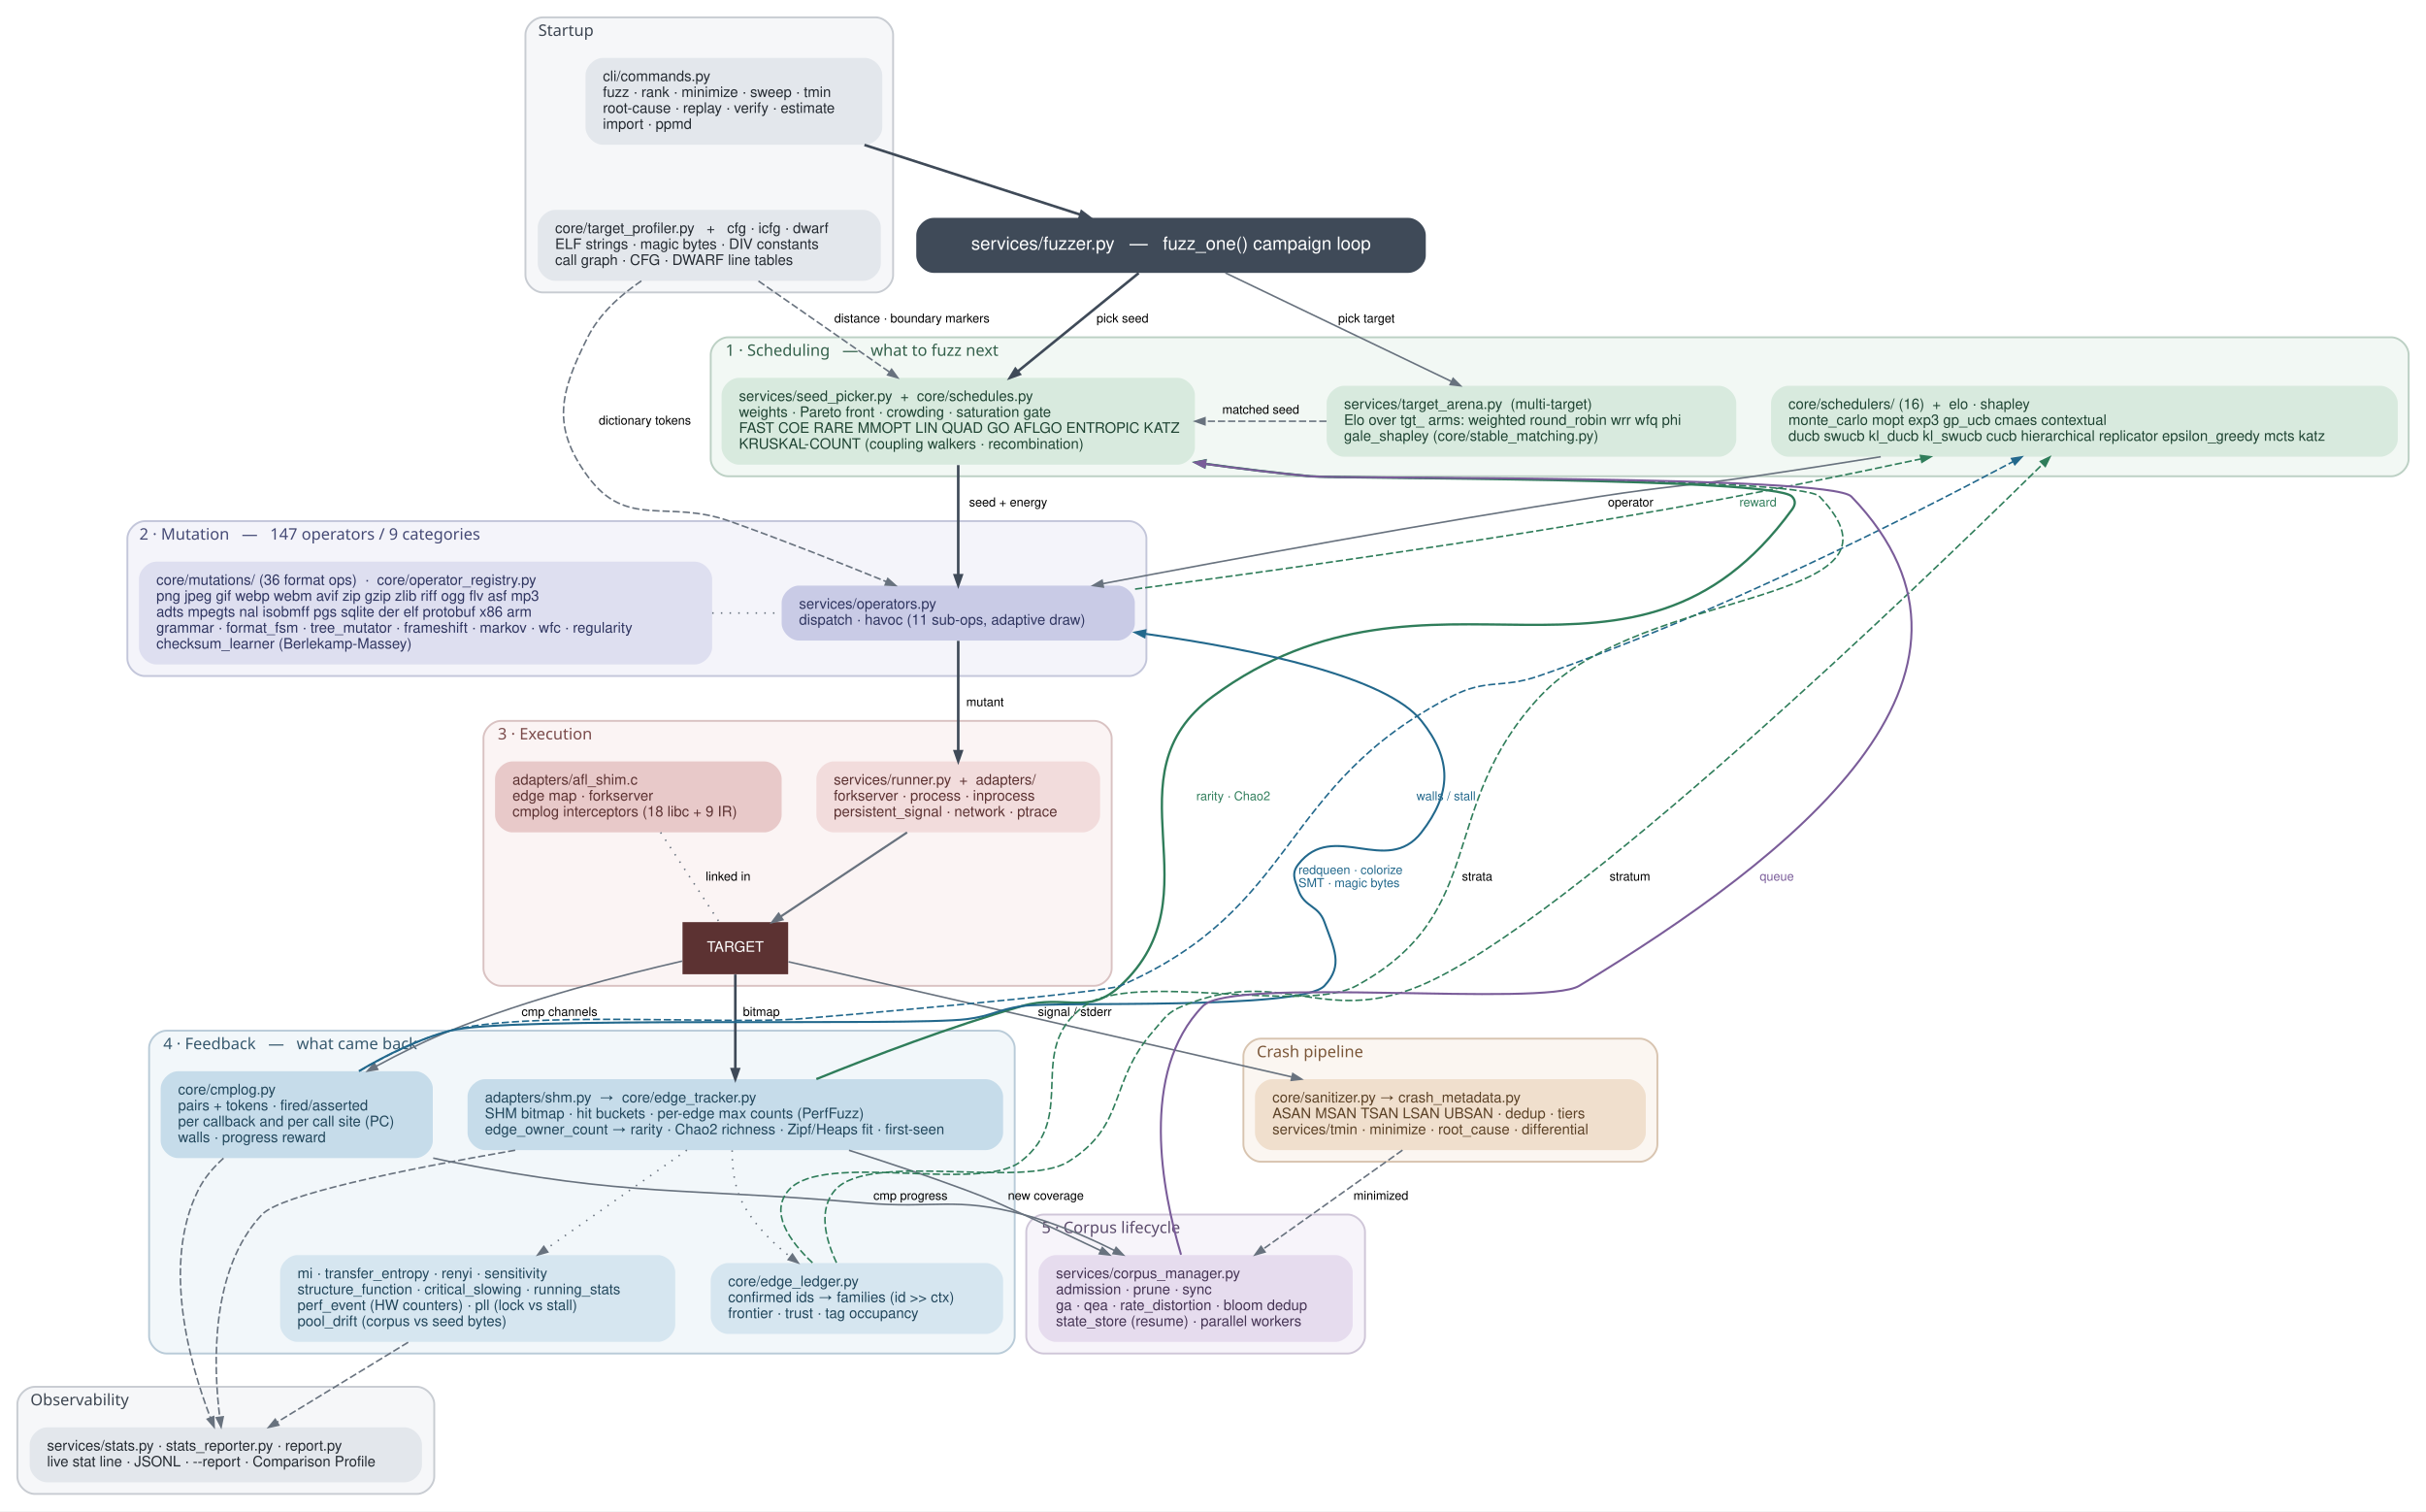
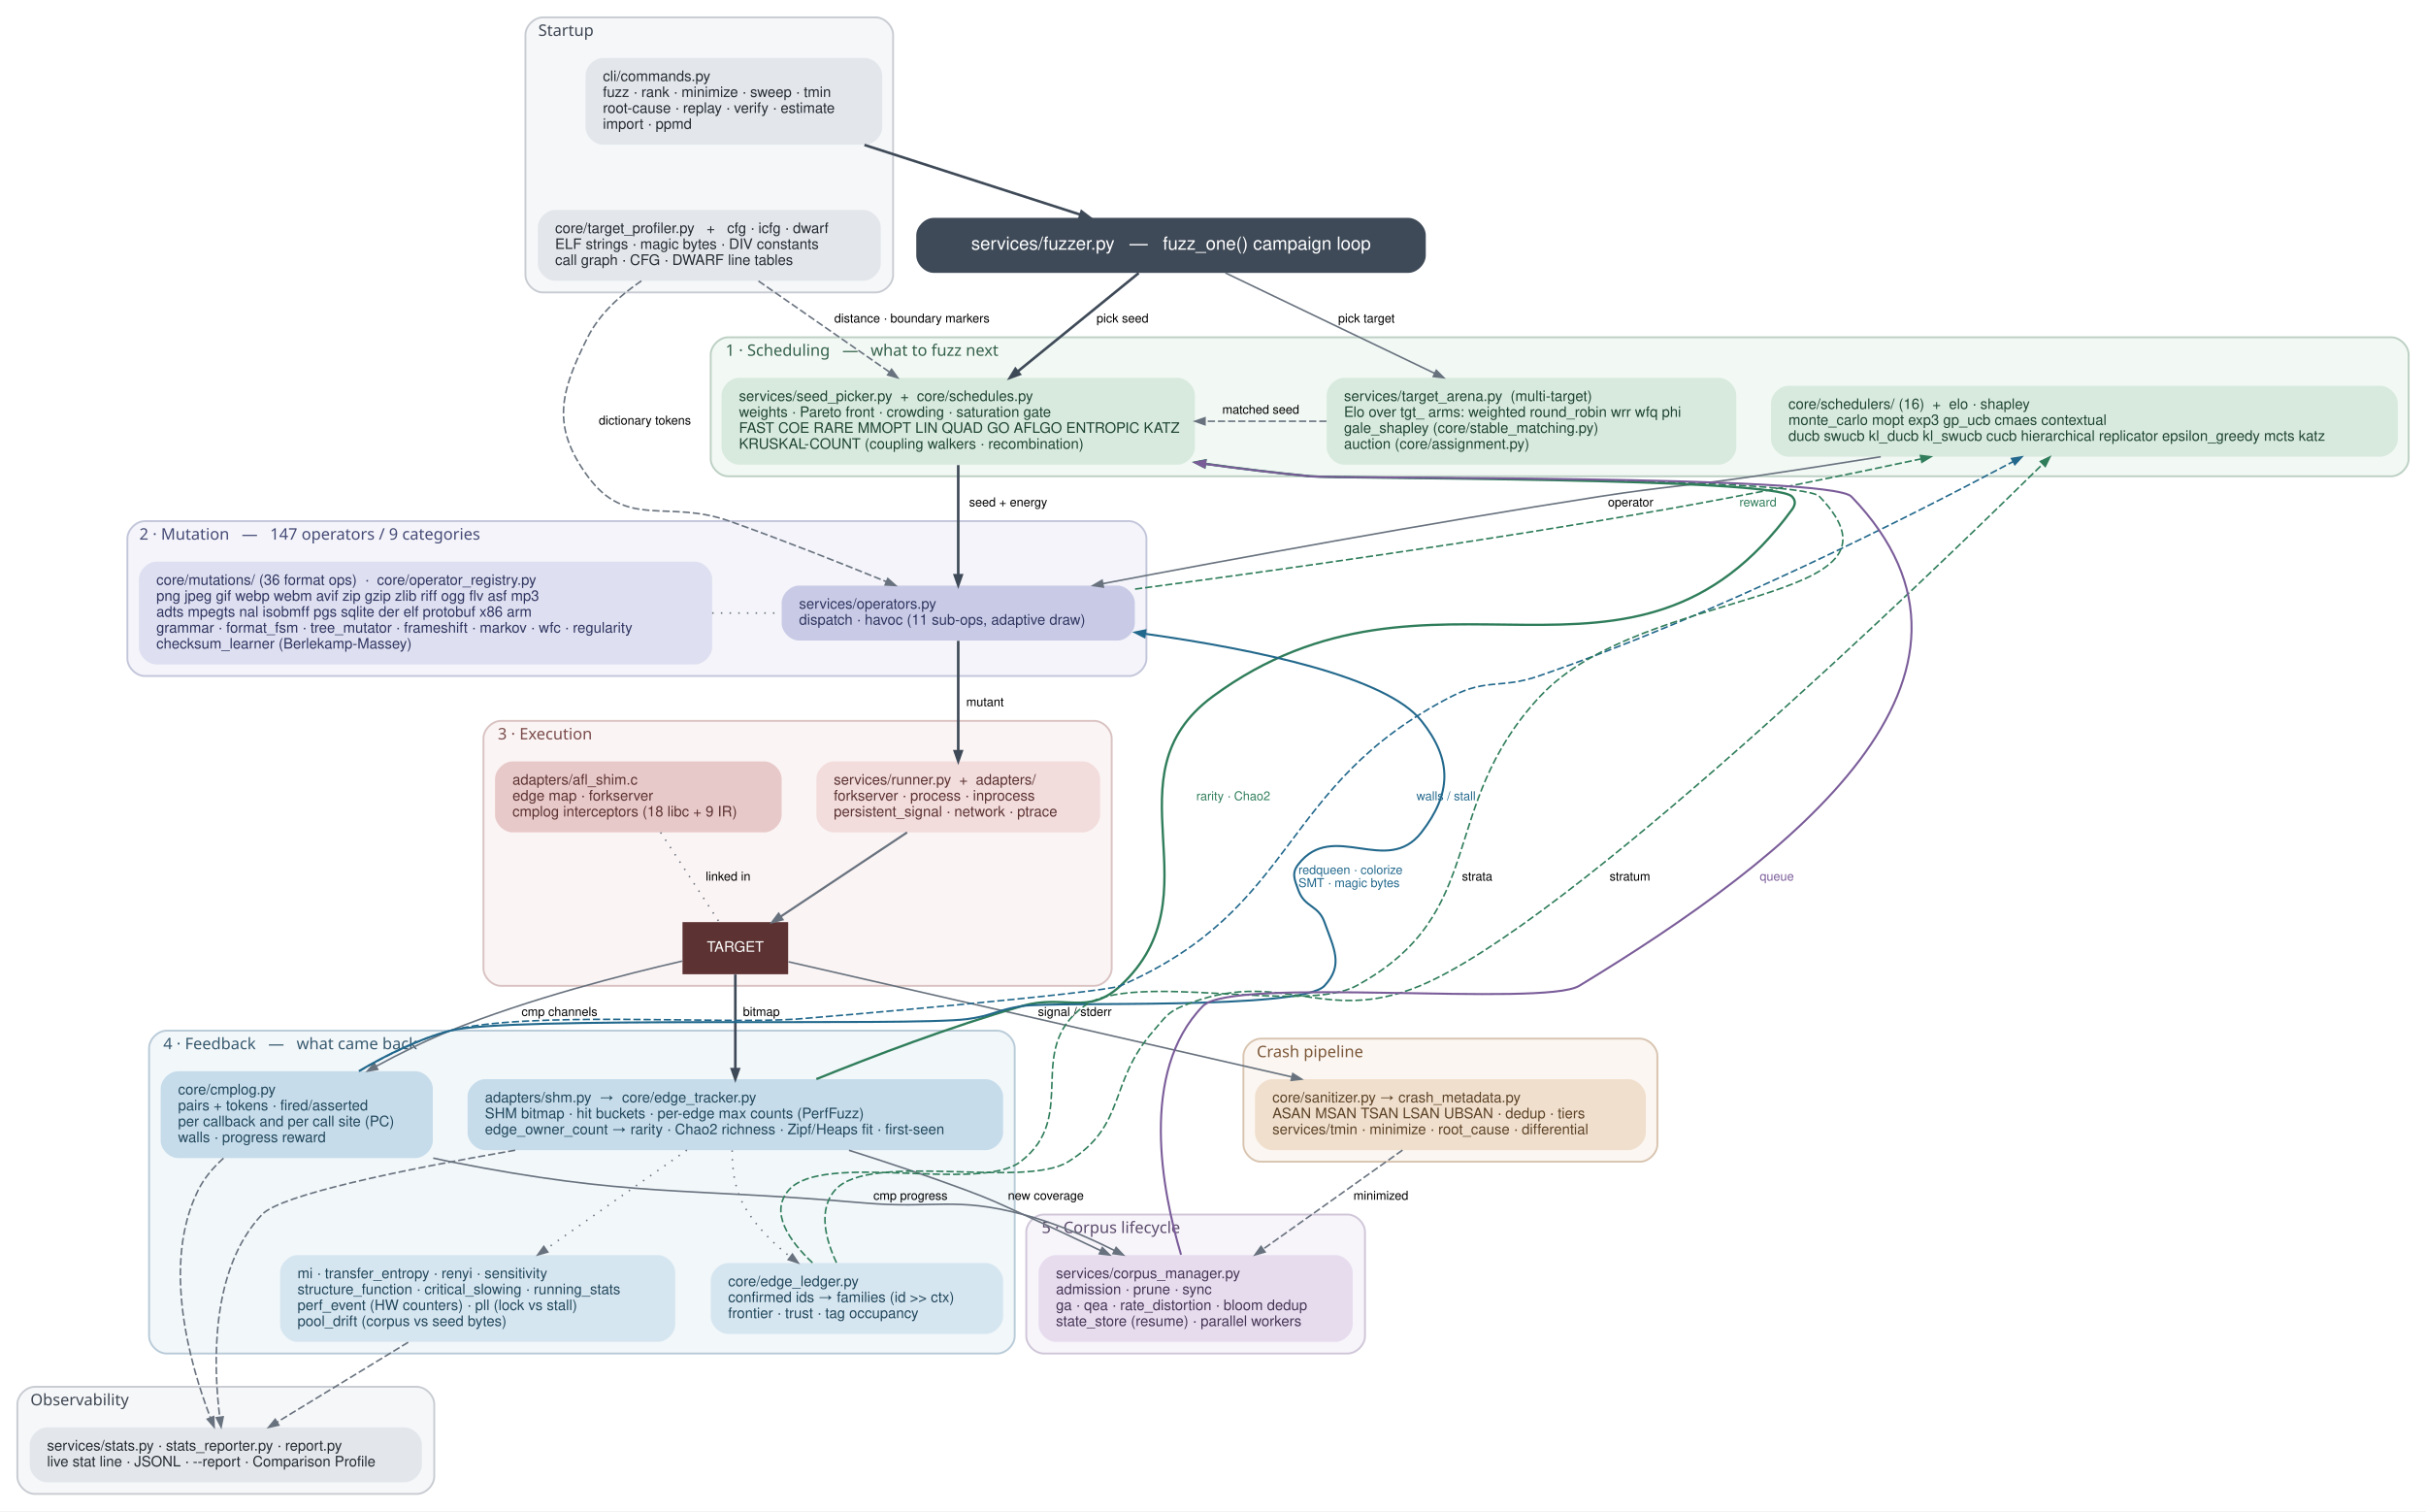
<svg xmlns="http://www.w3.org/2000/svg" width="1676pt" height="1044pt" viewBox="0.00 0.00 1676.00 1044.00">
  <g id="graph0" class="graph" transform="scale(1 1) rotate(0) translate(4 1040)">
    <polygon fill="white" stroke="transparent" points="-4,4 -4,-1040 1672,-1040 1672,4 -4,4" />
    <g id="clust1" class="cluster">
      <path fill="#f6f7f9" stroke="#c8ccd2" stroke-width="1.3" d="M371,-838C371,-838 601,-838 601,-838 607,-838 613,-844 613,-850 613,-850 613,-1016 613,-1016 613,-1022 607,-1028 601,-1028 601,-1028 371,-1028 371,-1028 365,-1028 359,-1022 359,-1016 359,-1016 359,-850 359,-850 359,-844 365,-838 371,-838" />
      <text text-anchor="middle" x="387" y="-1015.2" font-family="Helvetica Bold" font-size="11.00" fill="#3c4551">Startup</text>
    </g>
    <g id="clust2" class="cluster">
      <path fill="#f2f8f4" stroke="#bcd0c4" stroke-width="1.3" d="M499,-711C499,-711 1648,-711 1648,-711 1654,-711 1660,-717 1660,-723 1660,-723 1660,-795 1660,-795 1660,-801 1654,-807 1648,-807 1648,-807 499,-807 499,-807 493,-807 487,-801 487,-795 487,-795 487,-723 487,-723 487,-717 493,-711 499,-711" />
      <text text-anchor="middle" x="591.5" y="-794.2" font-family="Helvetica Bold" font-size="11.00" fill="#33604a">1 · Scheduling   —   what to fuzz next</text>
    </g>
    <g id="clust3" class="cluster">
      <path fill="#f4f4fa" stroke="#c3c6da" stroke-width="1.3" d="M96,-573C96,-573 776,-573 776,-573 782,-573 788,-579 788,-585 788,-585 788,-668 788,-668 788,-674 782,-680 776,-680 776,-680 96,-680 96,-680 90,-680 84,-674 84,-668 84,-668 84,-585 84,-585 84,-579 90,-573 96,-573" />
      <text text-anchor="middle" x="210" y="-667.2" font-family="Helvetica Bold" font-size="11.00" fill="#454a75">2 · Mutation   —   147 operators / 9 categories</text>
    </g>
    <g id="clust4" class="cluster">
      <path fill="#fbf4f4" stroke="#d9c2c2" stroke-width="1.3" d="M342,-359C342,-359 752,-359 752,-359 758,-359 764,-365 764,-371 764,-371 764,-530 764,-530 764,-536 758,-542 752,-542 752,-542 342,-542 342,-542 336,-542 330,-536 330,-530 330,-530 330,-371 330,-371 330,-365 336,-359 342,-359" />
      <text text-anchor="middle" x="372.5" y="-529.2" font-family="Helvetica Bold" font-size="11.00" fill="#7a4a4a">3 · Execution</text>
    </g>
    <g id="clust5" class="cluster">
      <path fill="#f2f7fa" stroke="#b9cbd8" stroke-width="1.3" d="M111,-105C111,-105 685,-105 685,-105 691,-105 697,-111 697,-117 697,-117 697,-316 697,-316 697,-322 691,-328 685,-328 685,-328 111,-328 111,-328 105,-328 99,-322 99,-316 99,-316 99,-117 99,-117 99,-111 105,-105 111,-105" />
      <text text-anchor="middle" x="196.5" y="-315.2" font-family="Helvetica Bold" font-size="11.00" fill="#37596e">4 · Feedback   —   what came back</text>
    </g>
    <g id="clust6" class="cluster">
      <path fill="#f7f4fa" stroke="#cfc6d8" stroke-width="1.3" d="M717,-105C717,-105 927,-105 927,-105 933,-105 939,-111 939,-117 939,-117 939,-189 939,-189 939,-195 933,-201 927,-201 927,-201 717,-201 717,-201 711,-201 705,-195 705,-189 705,-189 705,-117 705,-117 705,-111 711,-105 717,-105" />
      <text text-anchor="middle" x="763.5" y="-188.2" font-family="Helvetica Bold" font-size="11.00" fill="#5a4a6b">5 · Corpus lifecycle</text>
    </g>
    <g id="clust7" class="cluster">
      <path fill="#fbf6f1" stroke="#d8c4b0" stroke-width="1.3" d="M867,-237.5C867,-237.5 1129,-237.5 1129,-237.5 1135,-237.5 1141,-243.5 1141,-249.5 1141,-249.5 1141,-310.5 1141,-310.5 1141,-316.5 1135,-322.5 1129,-322.5 1129,-322.5 867,-322.5 867,-322.5 861,-322.5 855,-316.5 855,-310.5 855,-310.5 855,-249.5 855,-249.5 855,-243.5 861,-237.5 867,-237.5" />
      <text text-anchor="middle" x="901" y="-309.7" font-family="Helvetica Bold" font-size="11.00" fill="#7a5638">Crash pipeline</text>
    </g>
    <g id="clust8" class="cluster">
      <path fill="#f6f7f9" stroke="#c8ccd2" stroke-width="1.3" d="M20,-8C20,-8 284,-8 284,-8 290,-8 296,-14 296,-20 296,-20 296,-70 296,-70 296,-76 290,-82 284,-82 284,-82 20,-82 20,-82 14,-82 8,-76 8,-70 8,-70 8,-20 8,-20 8,-14 14,-8 20,-8" />
      <text text-anchor="middle" x="51" y="-69.2" font-family="Helvetica Bold" font-size="11.00" fill="#3c4551">Observability</text>
    </g>
    <g id="node1" class="node">
      <path fill="#e3e7ec" stroke="transparent" stroke-width="0" d="M593.5,-1000C593.5,-1000 412.5,-1000 412.5,-1000 406.5,-1000 400.5,-994 400.5,-988 400.5,-988 400.5,-952 400.5,-952 400.5,-946 406.5,-940 412.5,-940 412.5,-940 593.5,-940 593.5,-940 599.5,-940 605.5,-946 605.5,-952 605.5,-952 605.5,-988 605.5,-988 605.5,-994 599.5,-1000 593.5,-1000" />
      <text text-anchor="start" x="412.5" y="-984" font-family="Helvetica,sans-Serif" font-size="10.00" fill="#242a31">cli/commands.py</text>
      <text text-anchor="start" x="412.5" y="-973" font-family="Helvetica,sans-Serif" font-size="10.00" fill="#242a31">fuzz · rank · minimize · sweep · tmin</text>
      <text text-anchor="start" x="412.5" y="-962" font-family="Helvetica,sans-Serif" font-size="10.00" fill="#242a31">root-cause · replay · verify · estimate</text>
      <text text-anchor="start" x="412.5" y="-951" font-family="Helvetica,sans-Serif" font-size="10.00" fill="#242a31">import · ppmd</text>
    </g>
    <g id="node3" class="node">
      <path fill="#3f4a58" stroke="transparent" stroke-width="0" d="M969,-889.5C969,-889.5 641,-889.5 641,-889.5 635,-889.5 629,-883.5 629,-877.5 629,-877.5 629,-863.5 629,-863.5 629,-857.5 635,-851.5 641,-851.5 641,-851.5 969,-851.5 969,-851.5 975,-851.5 981,-857.5 981,-863.5 981,-863.5 981,-877.5 981,-877.5 981,-883.5 975,-889.5 969,-889.5" />
      <text text-anchor="middle" x="805" y="-867.5" font-family="Helvetica,sans-Serif" font-size="12.50" fill="white">services/fuzzer.py   —   fuzz_one() campaign loop</text>
    </g>
    <g id="edge1" class="edge">
      <path fill="none" stroke="#3f4a58" stroke-width="1.8" d="M593.2,-939.88C641.31,-924.35 699.3,-905.62 742.43,-891.7" />
      <polygon fill="#3f4a58" stroke="#3f4a58" stroke-width="1.8" points="743.21,-893.95 748.95,-889.59 741.75,-889.42 743.21,-893.95" />
    </g>
    <g id="node2" class="node">
      <path fill="#e3e7ec" stroke="transparent" stroke-width="0" d="M592.5,-895C592.5,-895 379.5,-895 379.5,-895 373.5,-895 367.5,-889 367.5,-883 367.5,-883 367.5,-858 367.5,-858 367.5,-852 373.5,-846 379.5,-846 379.5,-846 592.5,-846 592.5,-846 598.5,-846 604.5,-852 604.5,-858 604.5,-858 604.5,-883 604.5,-883 604.5,-889 598.5,-895 592.5,-895" />
      <text text-anchor="start" x="379.5" y="-879" font-family="Helvetica,sans-Serif" font-size="10.00" fill="#242a31">core/target_profiler.py   +   cfg · icfg · dwarf</text>
      <text text-anchor="start" x="379.5" y="-868" font-family="Helvetica,sans-Serif" font-size="10.00" fill="#242a31">ELF strings · magic bytes · DIV constants</text>
      <text text-anchor="start" x="379.5" y="-857" font-family="Helvetica,sans-Serif" font-size="10.00" fill="#242a31">call graph · CFG · DWARF line tables</text>
    </g>
    <g id="node4" class="node">
      <path fill="#d8eade" stroke="transparent" stroke-width="0" d="M809.5,-779C809.5,-779 506.5,-779 506.5,-779 500.5,-779 494.5,-773 494.5,-767 494.5,-767 494.5,-731 494.5,-731 494.5,-725 500.5,-719 506.5,-719 506.5,-719 809.5,-719 809.5,-719 815.5,-719 821.5,-725 821.5,-731 821.5,-731 821.5,-767 821.5,-767 821.5,-773 815.5,-779 809.5,-779" />
      <text text-anchor="start" x="506.5" y="-763" font-family="Helvetica,sans-Serif" font-size="10.00" fill="#1f4433">services/seed_picker.py  +  core/schedules.py</text>
      <text text-anchor="start" x="506.5" y="-752" font-family="Helvetica,sans-Serif" font-size="10.00" fill="#1f4433">weights · Pareto front · crowding · saturation gate</text>
      <text text-anchor="start" x="506.5" y="-741" font-family="Helvetica,sans-Serif" font-size="10.00" fill="#1f4433">FAST COE RARE MMOPT LIN QUAD GO AFLGO ENTROPIC KATZ</text>
      <text text-anchor="start" x="506.5" y="-730" font-family="Helvetica,sans-Serif" font-size="10.00" fill="#1f4433">KRUSKAL-COUNT (coupling walkers · recombination)</text>
    </g>
    <g id="edge8" class="edge">
      <path fill="none" stroke="#68727e" stroke-width="1.1" stroke-dasharray="5,2" d="M519.98,-845.89C545.86,-827.91 581.82,-802.93 610.54,-782.97" />
      <polygon fill="#68727e" stroke="#68727e" stroke-width="1.1" points="611.96,-784.89 616.18,-779.05 609.24,-780.98 611.96,-784.89" />
      <text text-anchor="middle" x="626" y="-817.2" font-family="Helvetica,sans-Serif" font-size="8.50">distance · boundary markers  </text>
    </g>
    <g id="node7" class="node">
      <path fill="#c9cbe6" stroke="transparent" stroke-width="0" d="M768,-635.5C768,-635.5 548,-635.5 548,-635.5 542,-635.5 536,-629.5 536,-623.5 536,-623.5 536,-609.5 536,-609.5 536,-603.5 542,-597.5 548,-597.5 548,-597.5 768,-597.5 768,-597.5 774,-597.5 780,-603.5 780,-609.5 780,-609.5 780,-623.5 780,-623.5 780,-629.5 774,-635.5 768,-635.5" />
      <text text-anchor="start" x="548" y="-619.5" font-family="Helvetica,sans-Serif" font-size="10.00" fill="#2f3560">services/operators.py</text>
      <text text-anchor="start" x="548" y="-608.5" font-family="Helvetica,sans-Serif" font-size="10.00" fill="#2f3560">dispatch · havoc (11 sub-ops, adaptive draw)</text>
    </g>
    <g id="edge7" class="edge">
      <path fill="none" stroke="#68727e" stroke-width="1.1" stroke-dasharray="5,2" d="M439.09,-845.96C424.47,-836.07 410.08,-823.08 402,-807 382.85,-768.87 376.79,-745.42 402,-711 429,-674.15 456.96,-695.3 500,-680 536.59,-666.99 577.33,-650.84 608.27,-638.21" />
      <polygon fill="#68727e" stroke="#68727e" stroke-width="1.1" points="609.33,-640.35 614.72,-635.57 607.52,-635.94 609.33,-640.35" />
      <text text-anchor="middle" x="441.5" y="-746.7" font-family="Helvetica,sans-Serif" font-size="8.50">dictionary tokens  </text>
    </g>
    <g id="edge2" class="edge">
      <path fill="none" stroke="#3f4a58" stroke-width="1.8" d="M782.67,-851.35C760.54,-833.35 726.1,-805.36 699.03,-783.35" />
      <polygon fill="#3f4a58" stroke="#3f4a58" stroke-width="1.8" points="700.49,-781.48 693.72,-779.03 697.49,-785.17 700.49,-781.48" />
      <text text-anchor="middle" x="771.5" y="-817.2" font-family="Helvetica,sans-Serif" font-size="8.50">  pick seed</text>
    </g>
    <g id="node6" class="node">
-       <path fill="#d8eade" stroke="transparent" stroke-width="0" d="M1183.5,-773.5C1183.5,-773.5 924.5,-773.5 924.5,-773.5 918.5,-773.5 912.5,-767.5 912.5,-761.5 912.5,-761.5 912.5,-736.5 912.5,-736.5 912.5,-730.5 918.5,-724.5 924.5,-724.5 924.5,-724.5 1183.5,-724.5 1183.5,-724.5 1189.5,-724.5 1195.5,-730.5 1195.5,-736.5 1195.5,-736.5 1195.5,-761.5 1195.5,-761.5 1195.5,-767.5 1189.5,-773.5 1183.5,-773.5" />
-       <text text-anchor="start" x="924.5" y="-757.5" font-family="Helvetica,sans-Serif" font-size="10.00" fill="#1f4433">services/target_arena.py  (multi-target)</text>
-       <text text-anchor="start" x="924.5" y="-746.5" font-family="Helvetica,sans-Serif" font-size="10.00" fill="#1f4433">Elo over tgt_ arms: weighted round_robin wrr wfq phi</text>
-       <text text-anchor="start" x="924.5" y="-735.5" font-family="Helvetica,sans-Serif" font-size="10.00" fill="#1f4433">gale_shapley (core/stable_matching.py)</text>
+       <path fill="#d8eade" stroke="transparent" stroke-width="0" d="M1183.5,-779C1183.5,-779 924.5,-779 924.5,-779 918.5,-779 912.5,-773 912.5,-767 912.5,-767 912.5,-731 912.5,-731 912.5,-725 918.5,-719 924.5,-719 924.5,-719 1183.5,-719 1183.5,-719 1189.5,-719 1195.5,-725 1195.5,-731 1195.5,-731 1195.5,-767 1195.5,-767 1195.5,-773 1189.5,-779 1183.5,-779" />
+       <text text-anchor="start" x="924.5" y="-763" font-family="Helvetica,sans-Serif" font-size="10.00" fill="#1f4433">services/target_arena.py  (multi-target)</text>
+       <text text-anchor="start" x="924.5" y="-752" font-family="Helvetica,sans-Serif" font-size="10.00" fill="#1f4433">Elo over tgt_ arms: weighted round_robin wrr wfq phi</text>
+       <text text-anchor="start" x="924.5" y="-741" font-family="Helvetica,sans-Serif" font-size="10.00" fill="#1f4433">gale_shapley (core/stable_matching.py)</text>
+       <text text-anchor="start" x="924.5" y="-730" font-family="Helvetica,sans-Serif" font-size="10.00" fill="#1f4433">auction (core/assignment.py)</text>
    </g>
    <g id="edge10" class="edge">
-       <path fill="none" stroke="#68727e" stroke-width="1.1" d="M842.55,-851.48C884.02,-831.57 951.22,-799.33 998.71,-776.53" />
-       <polygon fill="#68727e" stroke="#68727e" stroke-width="1.1" points="999.89,-778.61 1004.99,-773.52 997.83,-774.32 999.89,-778.61" />
+       <path fill="none" stroke="#68727e" stroke-width="1.1" d="M842.55,-851.48C880.77,-833.13 940.84,-804.31 987.21,-782.06" />
+       <polygon fill="#68727e" stroke="#68727e" stroke-width="1.1" points="988.26,-784.19 993.37,-779.1 986.2,-779.9 988.26,-784.19" />
      <text text-anchor="middle" x="940" y="-817.2" font-family="Helvetica,sans-Serif" font-size="8.50">  pick target</text>
    </g>
    <g id="edge3" class="edge">
      <path fill="none" stroke="#3f4a58" stroke-width="1.8" d="M658,-718.71C658,-695.89 658,-664.54 658,-642.8" />
      <polygon fill="#3f4a58" stroke="#3f4a58" stroke-width="1.8" points="660.38,-642.62 658,-635.82 655.62,-642.62 660.38,-642.62" />
      <text text-anchor="middle" x="692.5" y="-690.2" font-family="Helvetica,sans-Serif" font-size="8.50">  seed + energy</text>
    </g>
    <g id="node5" class="node">
      <path fill="#d8eade" stroke="transparent" stroke-width="0" d="M1640.5,-773.5C1640.5,-773.5 1231.5,-773.5 1231.5,-773.5 1225.5,-773.5 1219.5,-767.5 1219.5,-761.5 1219.5,-761.5 1219.5,-736.5 1219.5,-736.5 1219.5,-730.5 1225.5,-724.5 1231.5,-724.5 1231.5,-724.5 1640.5,-724.5 1640.5,-724.5 1646.5,-724.5 1652.5,-730.5 1652.5,-736.5 1652.5,-736.5 1652.5,-761.5 1652.5,-761.5 1652.5,-767.5 1646.5,-773.5 1640.5,-773.5" />
      <text text-anchor="start" x="1231.5" y="-757.5" font-family="Helvetica,sans-Serif" font-size="10.00" fill="#1f4433">core/schedulers/ (16)  +  elo · shapley</text>
      <text text-anchor="start" x="1231.5" y="-746.5" font-family="Helvetica,sans-Serif" font-size="10.00" fill="#1f4433">monte_carlo mopt exp3 gp_ucb cmaes contextual</text>
      <text text-anchor="start" x="1231.5" y="-735.5" font-family="Helvetica,sans-Serif" font-size="10.00" fill="#1f4433">ducb swucb kl_ducb kl_swucb cucb hierarchical replicator epsilon_greedy mcts katz</text>
    </g>
    <g id="edge9" class="edge">
      <path fill="none" stroke="#68727e" stroke-width="1.1" d="M1295.32,-724.48C1266.47,-719.84 1236.27,-715.14 1208,-711 1160.55,-704.05 1148.39,-704.35 1101,-697 982.85,-678.68 847.67,-653.86 758.03,-636.85" />
      <polygon fill="#68727e" stroke="#68727e" stroke-width="1.1" points="758.25,-634.47 751.12,-635.54 757.36,-639.15 758.25,-634.47" />
      <text text-anchor="middle" x="1122.5" y="-690.2" font-family="Helvetica,sans-Serif" font-size="8.50">  operator</text>
    </g>
    <g id="edge11" class="edge">
      <path fill="none" stroke="#68727e" stroke-width="1.1" stroke-dasharray="5,2" d="M912.4,-749C885.29,-749 856.64,-749 828.72,-749" />
      <polygon fill="#68727e" stroke="#68727e" stroke-width="1.1" points="828.44,-746.62 821.64,-749 828.44,-751.38 828.44,-746.62" />
      <text text-anchor="middle" x="867" y="-754.2" font-family="Helvetica,sans-Serif" font-size="8.50">  matched seed</text>
    </g>
    <g id="edge28" class="edge">
      <path fill="none" stroke="#2f7d5a" stroke-width="1.1" stroke-dasharray="5,2" d="M780.16,-633.06C879.07,-646.16 1021.85,-666.21 1146,-688 1204.64,-698.29 1269.56,-711.55 1323.09,-722.98" />
      <polygon fill="#2f7d5a" stroke="#2f7d5a" stroke-width="1.1" points="1322.75,-725.34 1329.9,-724.44 1323.75,-720.69 1322.75,-725.34" />
      <text text-anchor="middle" x="1210.5" y="-690.2" font-family="Helvetica,sans-Serif" font-size="8.50" fill="#2f7d5a">reward  </text>
    </g>
    <g id="node9" class="node">
      <path fill="#f2dcdc" stroke="transparent" stroke-width="0" d="M744,-514C744,-514 572,-514 572,-514 566,-514 560,-508 560,-502 560,-502 560,-477 560,-477 560,-471 566,-465 572,-465 572,-465 744,-465 744,-465 750,-465 756,-471 756,-477 756,-477 756,-502 756,-502 756,-508 750,-514 744,-514" />
      <text text-anchor="start" x="572" y="-498" font-family="Helvetica,sans-Serif" font-size="10.00" fill="#5c3232">services/runner.py  +  adapters/</text>
      <text text-anchor="start" x="572" y="-487" font-family="Helvetica,sans-Serif" font-size="10.00" fill="#5c3232">forkserver · process · inprocess</text>
      <text text-anchor="start" x="572" y="-476" font-family="Helvetica,sans-Serif" font-size="10.00" fill="#5c3232">persistent_signal · network · ptrace</text>
    </g>
    <g id="edge4" class="edge">
      <path fill="none" stroke="#3f4a58" stroke-width="1.8" d="M658,-597.32C658,-577.36 658,-544.95 658,-521.06" />
      <polygon fill="#3f4a58" stroke="#3f4a58" stroke-width="1.8" points="660.38,-521.06 658,-514.26 655.62,-521.06 660.38,-521.06" />
      <text text-anchor="middle" x="676.5" y="-552.2" font-family="Helvetica,sans-Serif" font-size="8.50">  mutant</text>
    </g>
    <g id="node8" class="node">
      <path fill="#dedff0" stroke="transparent" stroke-width="0" d="M476,-652C476,-652 104,-652 104,-652 98,-652 92,-646 92,-640 92,-640 92,-593 92,-593 92,-587 98,-581 104,-581 104,-581 476,-581 476,-581 482,-581 488,-587 488,-593 488,-593 488,-640 488,-640 488,-646 482,-652 476,-652" />
      <text text-anchor="start" x="104" y="-636" font-family="Helvetica,sans-Serif" font-size="10.00" fill="#2f3560">core/mutations/ (36 format ops)  ·  core/operator_registry.py</text>
      <text text-anchor="start" x="104" y="-625" font-family="Helvetica,sans-Serif" font-size="10.00" fill="#2f3560">png jpeg gif webp webm avif zip gzip zlib riff ogg flv asf mp3</text>
      <text text-anchor="start" x="104" y="-614" font-family="Helvetica,sans-Serif" font-size="10.00" fill="#2f3560">adts mpegts nal isobmff pgs sqlite der elf protobuf x86 arm</text>
      <text text-anchor="start" x="104" y="-603" font-family="Helvetica,sans-Serif" font-size="10.00" fill="#2f3560">grammar · format_fsm · tree_mutator · frameshift · markov · wfc · regularity</text>
      <text text-anchor="start" x="104" y="-592" font-family="Helvetica,sans-Serif" font-size="10.00" fill="#2f3560">checksum_learner (Berlekamp-Massey)</text>
    </g>
    <g id="edge12" class="edge">
      <path fill="none" stroke="#68727e" stroke-width="1.1" stroke-dasharray="1,5" d="M488.02,-616.5C503.95,-616.5 519.89,-616.5 535.82,-616.5" />
    </g>
    <g id="node11" class="node">
      <polygon fill="#5c3232" stroke="transparent" stroke-width="0" points="540.5,-403 467.5,-403 467.5,-367 540.5,-367 540.5,-403" />
      <text text-anchor="middle" x="504" y="-382.5" font-family="Helvetica,sans-Serif" font-size="10.00" fill="white">TARGET</text>
    </g>
    <g id="edge5" class="edge">
      <path fill="none" stroke="#68727e" stroke-width="1.5" d="M622.67,-464.98C596.36,-447.47 560.77,-423.78 535.44,-406.93" />
      <polygon fill="#68727e" stroke="#68727e" stroke-width="1.5" points="536.54,-404.8 529.56,-403.01 533.9,-408.76 536.54,-404.8" />
    </g>
    <g id="node10" class="node">
      <path fill="#e8c9c9" stroke="transparent" stroke-width="0" d="M524,-514C524,-514 350,-514 350,-514 344,-514 338,-508 338,-502 338,-502 338,-477 338,-477 338,-471 344,-465 350,-465 350,-465 524,-465 524,-465 530,-465 536,-471 536,-477 536,-477 536,-502 536,-502 536,-508 530,-514 524,-514" />
      <text text-anchor="start" x="350" y="-498" font-family="Helvetica,sans-Serif" font-size="10.00" fill="#5c3232">adapters/afl_shim.c</text>
      <text text-anchor="start" x="350" y="-487" font-family="Helvetica,sans-Serif" font-size="10.00" fill="#5c3232">edge map · forkserver</text>
      <text text-anchor="start" x="350" y="-476" font-family="Helvetica,sans-Serif" font-size="10.00" fill="#5c3232">cmplog interceptors (18 libc + 9 IR)</text>
    </g>
    <g id="edge13" class="edge">
      <path fill="none" stroke="#68727e" stroke-width="1.1" stroke-dasharray="1,5" d="M452.37,-464.98C464.73,-446.07 481.81,-419.95 492.88,-403.01" />
      <text text-anchor="middle" x="499" y="-431.7" font-family="Helvetica,sans-Serif" font-size="8.50">  linked in</text>
    </g>
    <g id="node12" class="node">
      <path fill="#c6dcea" stroke="transparent" stroke-width="0" d="M677,-294.5C677,-294.5 331,-294.5 331,-294.5 325,-294.5 319,-288.5 319,-282.5 319,-282.5 319,-257.5 319,-257.5 319,-251.5 325,-245.5 331,-245.5 331,-245.5 677,-245.5 677,-245.5 683,-245.5 689,-251.5 689,-257.5 689,-257.5 689,-282.5 689,-282.5 689,-288.5 683,-294.5 677,-294.5" />
      <text text-anchor="start" x="331" y="-278.5" font-family="Helvetica,sans-Serif" font-size="10.00" fill="#22475c">adapters/shm.py  →  core/edge_tracker.py</text>
      <text text-anchor="start" x="331" y="-267.5" font-family="Helvetica,sans-Serif" font-size="10.00" fill="#22475c">SHM bitmap · hit buckets · per-edge max counts (PerfFuzz)</text>
      <text text-anchor="start" x="331" y="-256.5" font-family="Helvetica,sans-Serif" font-size="10.00" fill="#22475c">edge_owner_count → rarity · Chao2 richness · Zipf/Heaps fit · first-seen</text>
    </g>
    <g id="edge6" class="edge">
      <path fill="none" stroke="#3f4a58" stroke-width="1.8" d="M504,-366.84C504,-349.53 504,-322.45 504,-301.48" />
      <polygon fill="#3f4a58" stroke="#3f4a58" stroke-width="1.8" points="506.38,-301.43 504,-294.63 501.62,-301.43 506.38,-301.43" />
      <text text-anchor="middle" x="522" y="-338.2" font-family="Helvetica,sans-Serif" font-size="8.50">  bitmap</text>
    </g>
    <g id="node13" class="node">
      <path fill="#c6dcea" stroke="transparent" stroke-width="0" d="M283,-300C283,-300 119,-300 119,-300 113,-300 107,-294 107,-288 107,-288 107,-252 107,-252 107,-246 113,-240 119,-240 119,-240 283,-240 283,-240 289,-240 295,-246 295,-252 295,-252 295,-288 295,-288 295,-294 289,-300 283,-300" />
      <text text-anchor="start" x="119" y="-284" font-family="Helvetica,sans-Serif" font-size="10.00" fill="#22475c">core/cmplog.py</text>
      <text text-anchor="start" x="119" y="-273" font-family="Helvetica,sans-Serif" font-size="10.00" fill="#22475c">pairs + tokens · fired/asserted</text>
      <text text-anchor="start" x="119" y="-262" font-family="Helvetica,sans-Serif" font-size="10.00" fill="#22475c">per callback and per call site (PC)</text>
      <text text-anchor="start" x="119" y="-251" font-family="Helvetica,sans-Serif" font-size="10.00" fill="#22475c">walls · progress reward</text>
    </g>
    <g id="edge14" class="edge">
      <path fill="none" stroke="#68727e" stroke-width="1.1" d="M467.26,-376.07C427.09,-366.83 361.2,-349.98 307,-328 289.99,-321.1 272.17,-312.23 256.11,-303.55" />
      <polygon fill="#68727e" stroke="#68727e" stroke-width="1.1" points="256.92,-301.28 249.81,-300.1 254.63,-305.45 256.92,-301.28" />
      <text text-anchor="middle" x="382.5" y="-338.2" font-family="Helvetica,sans-Serif" font-size="8.50">  cmp channels</text>
    </g>
    <g id="node17" class="node">
      <path fill="#f0dfcd" stroke="transparent" stroke-width="0" d="M1121,-294.5C1121,-294.5 875,-294.5 875,-294.5 869,-294.5 863,-288.5 863,-282.5 863,-282.5 863,-257.5 863,-257.5 863,-251.5 869,-245.5 875,-245.5 875,-245.5 1121,-245.5 1121,-245.5 1127,-245.5 1133,-251.5 1133,-257.5 1133,-257.5 1133,-282.5 1133,-282.5 1133,-288.5 1127,-294.5 1121,-294.5" />
      <text text-anchor="start" x="875" y="-278.5" font-family="Helvetica,sans-Serif" font-size="10.00" fill="#5c4227">core/sanitizer.py → crash_metadata.py</text>
      <text text-anchor="start" x="875" y="-267.5" font-family="Helvetica,sans-Serif" font-size="10.00" fill="#5c4227">ASAN MSAN TSAN LSAN UBSAN · dedup · tiers</text>
      <text text-anchor="start" x="875" y="-256.5" font-family="Helvetica,sans-Serif" font-size="10.00" fill="#5c4227">services/tmin · minimize · root_cause · differential</text>
    </g>
    <g id="edge15" class="edge">
      <path fill="none" stroke="#68727e" stroke-width="1.1" d="M540.73,-375.6C613.33,-358.99 777.76,-321.38 888.34,-296.08" />
      <polygon fill="#68727e" stroke="#68727e" stroke-width="1.1" points="889.12,-298.35 895.21,-294.51 888.05,-293.71 889.12,-298.35" />
      <text text-anchor="middle" x="738.5" y="-338.2" font-family="Helvetica,sans-Serif" font-size="8.50">  signal / stderr</text>
    </g>
    <g id="edge26" class="edge">
      <path fill="none" stroke="#2f7d5a" stroke-width="1.6" d="M559.98,-294.57C599.21,-310.43 653.16,-330.94 702,-345 731.65,-353.54 747.39,-338 770,-359 838.38,-422.51 758.81,-503.71 834,-559 984.49,-669.66 1124.04,-537 1234,-688 1236.35,-691.23 1236.77,-694.11 1234,-697 1221.18,-710.37 919.43,-709.21 901,-711 877.51,-713.28 852.83,-716.29 828.57,-719.63" />
      <polygon fill="#2f7d5a" stroke="#2f7d5a" stroke-width="1.6" points="828.15,-717.28 821.74,-720.58 828.8,-722 828.15,-717.28" />
      <text text-anchor="middle" x="848" y="-487.2" font-family="Helvetica,sans-Serif" font-size="8.50" fill="#2f7d5a">rarity · Chao2  </text>
    </g>
    <g id="node14" class="node">
      <path fill="#d6e6f0" stroke="transparent" stroke-width="0" d="M450.5,-173C450.5,-173 201.5,-173 201.5,-173 195.5,-173 189.5,-167 189.5,-161 189.5,-161 189.5,-125 189.5,-125 189.5,-119 195.5,-113 201.5,-113 201.5,-113 450.5,-113 450.5,-113 456.5,-113 462.5,-119 462.5,-125 462.5,-125 462.5,-161 462.5,-161 462.5,-167 456.5,-173 450.5,-173" />
      <text text-anchor="start" x="201.5" y="-157" font-family="Helvetica,sans-Serif" font-size="10.00" fill="#22475c">mi · transfer_entropy · renyi · sensitivity</text>
      <text text-anchor="start" x="201.5" y="-146" font-family="Helvetica,sans-Serif" font-size="10.00" fill="#22475c">structure_function · critical_slowing · running_stats</text>
      <text text-anchor="start" x="201.5" y="-135" font-family="Helvetica,sans-Serif" font-size="10.00" fill="#22475c">perf_event (HW counters) · pll (lock vs stall)</text>
      <text text-anchor="start" x="201.5" y="-124" font-family="Helvetica,sans-Serif" font-size="10.00" fill="#22475c">pool_drift (corpus vs seed bytes)</text>
    </g>
    <g id="edge16" class="edge">
      <path fill="none" stroke="#68727e" stroke-width="1.1" stroke-dasharray="1,5" d="M470.52,-245.49C443.03,-226.18 403.76,-198.61 373.1,-177.07" />
      <polygon fill="#68727e" stroke="#68727e" stroke-width="1.1" points="374.41,-175.09 367.48,-173.13 371.67,-178.98 374.41,-175.09" />
    </g>
    <g id="node15" class="node">
      <path fill="#d6e6f0" stroke="transparent" stroke-width="0" d="M677,-167.5C677,-167.5 499,-167.5 499,-167.5 493,-167.5 487,-161.5 487,-155.5 487,-155.5 487,-130.5 487,-130.5 487,-124.5 493,-118.5 499,-118.5 499,-118.5 677,-118.5 677,-118.5 683,-118.5 689,-124.5 689,-130.5 689,-130.5 689,-155.5 689,-155.5 689,-161.5 683,-167.5 677,-167.5" />
      <text text-anchor="start" x="499" y="-151.5" font-family="Helvetica,sans-Serif" font-size="10.00" fill="#22475c">core/edge_ledger.py</text>
      <text text-anchor="start" x="499" y="-140.5" font-family="Helvetica,sans-Serif" font-size="10.00" fill="#22475c">confirmed ids → families (id &gt;&gt; ctx)</text>
      <text text-anchor="start" x="499" y="-129.5" font-family="Helvetica,sans-Serif" font-size="10.00" fill="#22475c">frontier · trust · tag occupancy</text>
    </g>
    <g id="edge17" class="edge">
      <path fill="none" stroke="#68727e" stroke-width="1.1" stroke-dasharray="1,5" d="M501.8,-245.31C501.74,-233.76 503.23,-220.02 509,-209 516.65,-194.41 529.12,-181.86 541.92,-171.79" />
      <polygon fill="#68727e" stroke="#68727e" stroke-width="1.1" points="543.44,-173.63 547.42,-167.62 540.56,-169.83 543.44,-173.63" />
    </g>
    <g id="node16" class="node">
      <path fill="#e6dcee" stroke="transparent" stroke-width="0" d="M918.5,-173C918.5,-173 725.5,-173 725.5,-173 719.5,-173 713.5,-167 713.5,-161 713.5,-161 713.5,-125 713.5,-125 713.5,-119 719.5,-113 725.5,-113 725.5,-113 918.5,-113 918.5,-113 924.5,-113 930.5,-119 930.5,-125 930.5,-125 930.5,-161 930.5,-161 930.5,-167 924.5,-173 918.5,-173" />
      <text text-anchor="start" x="725.5" y="-157" font-family="Helvetica,sans-Serif" font-size="10.00" fill="#453454">services/corpus_manager.py</text>
      <text text-anchor="start" x="725.5" y="-146" font-family="Helvetica,sans-Serif" font-size="10.00" fill="#453454">admission · prune · sync</text>
      <text text-anchor="start" x="725.5" y="-135" font-family="Helvetica,sans-Serif" font-size="10.00" fill="#453454">ga · qea · rate_distortion · bloom dedup</text>
      <text text-anchor="start" x="725.5" y="-124" font-family="Helvetica,sans-Serif" font-size="10.00" fill="#453454">state_store (resume) · parallel workers</text>
    </g>
    <g id="edge20" class="edge">
      <path fill="none" stroke="#68727e" stroke-width="1.1" d="M582.53,-245.38C608.34,-237.2 637.05,-227.65 663,-218 681.1,-211.27 685.4,-208.95 703,-201 720.38,-193.15 739.05,-184.37 756.33,-176.11" />
      <polygon fill="#68727e" stroke="#68727e" stroke-width="1.1" points="757.52,-178.17 762.62,-173.09 755.46,-173.88 757.52,-178.17" />
      <text text-anchor="middle" x="718.5" y="-211.2" font-family="Helvetica,sans-Serif" font-size="8.50">  new coverage</text>
    </g>
    <g id="node18" class="node">
      <path fill="#e3e7ec" stroke="transparent" stroke-width="0" d="M275.5,-54C275.5,-54 28.5,-54 28.5,-54 22.5,-54 16.5,-48 16.5,-42 16.5,-42 16.5,-28 16.5,-28 16.5,-22 22.5,-16 28.5,-16 28.5,-16 275.5,-16 275.5,-16 281.5,-16 287.5,-22 287.5,-28 287.5,-28 287.5,-42 287.5,-42 287.5,-48 281.5,-54 275.5,-54" />
      <text text-anchor="start" x="28.5" y="-38" font-family="Helvetica,sans-Serif" font-size="10.00" fill="#242a31">services/stats.py · stats_reporter.py · report.py</text>
      <text text-anchor="start" x="28.5" y="-27" font-family="Helvetica,sans-Serif" font-size="10.00" fill="#242a31">live stat line · JSONL · --report · Comparison Profile</text>
    </g>
    <g id="edge23" class="edge">
      <path fill="none" stroke="#68727e" stroke-width="1.1" stroke-dasharray="5,2" d="M351.91,-245.42C272.79,-231.74 189.86,-214.58 177,-201 141.15,-163.13 143.35,-96.94 147.82,-60.98" />
      <polygon fill="#68727e" stroke="#68727e" stroke-width="1.1" points="150.18,-61.26 148.74,-54.21 145.47,-60.63 150.18,-61.26" />
    </g>
    <g id="edge30" class="edge">
      <path fill="none" stroke="#22688c" stroke-width="1.1" stroke-dasharray="5,2" d="M244.22,-300.08C262.74,-310.96 285.11,-322.1 307,-328 358.31,-341.84 492.98,-332.4 546,-336 558.48,-336.85 758.53,-354.01 770,-359 893.92,-412.88 878.74,-497.37 999,-559 1023.37,-571.49 1033.11,-564.08 1059,-573 1180.68,-614.94 1315.82,-683.39 1386.59,-721.05" />
      <polygon fill="#22688c" stroke="#22688c" stroke-width="1.1" points="1385.7,-723.27 1392.82,-724.37 1387.94,-719.07 1385.7,-723.27" />
      <text text-anchor="middle" x="995" y="-487.2" font-family="Helvetica,sans-Serif" font-size="8.50" fill="#22688c">walls / stall  </text>
    </g>
    <g id="edge29" class="edge">
      <path fill="none" stroke="#22688c" stroke-width="1.4" d="M243.93,-300.05C262.49,-311 284.98,-322.19 307,-328 345.36,-338.12 624.65,-330.96 664,-336 681.22,-338.21 684.84,-342.41 702,-345 725.01,-348.47 895.1,-342 911,-359 924.36,-373.28 917.57,-384.58 911,-403 906.75,-414.9 897.25,-413.1 893,-425 890.31,-432.53 888.1,-436.67 893,-443 916.89,-473.86 954.11,-434.14 978,-465 998.95,-492.06 999.32,-515.23 978,-542 953.87,-572.3 865.18,-591.14 787.28,-602.15" />
      <polygon fill="#22688c" stroke="#22688c" stroke-width="1.4" points="786.66,-599.84 780.25,-603.13 787.32,-604.55 786.66,-599.84" />
      <text text-anchor="start" x="893" y="-436.2" font-family="Helvetica,sans-Serif" font-size="8.50" fill="#22688c">  redqueen · colorize</text>
      <text text-anchor="start" x="893" y="-427.2" font-family="Helvetica,sans-Serif" font-size="8.50" fill="#22688c">  SMT · magic bytes</text>
    </g>
    <g id="edge21" class="edge">
      <path fill="none" stroke="#68727e" stroke-width="1.1" d="M295.27,-240C299.22,-239.1 303.14,-238.26 307,-237.5 432.34,-212.86 465.73,-219.97 593,-209 641.84,-204.79 655.63,-213.58 703,-201 724.38,-195.32 746.55,-185.82 765.89,-176.18" />
      <polygon fill="#68727e" stroke="#68727e" stroke-width="1.1" points="767.07,-178.25 772.06,-173.06 764.92,-174.01 767.07,-178.25" />
      <text text-anchor="middle" x="625" y="-211.2" font-family="Helvetica,sans-Serif" font-size="8.50">  cmp progress</text>
    </g>
    <g id="edge24" class="edge">
      <path fill="none" stroke="#68727e" stroke-width="1.1" stroke-dasharray="5,2" d="M150.42,-239.92C143.39,-233.63 137.16,-226.32 133,-218 107.32,-166.64 127.37,-97.08 141.38,-60.62" />
      <polygon fill="#68727e" stroke="#68727e" stroke-width="1.1" points="143.63,-61.41 143.92,-54.21 139.2,-59.66 143.63,-61.41" />
    </g>
    <g id="edge25" class="edge">
      <path fill="none" stroke="#68727e" stroke-width="1.1" stroke-dasharray="5,2" d="M277.99,-112.75C249.4,-95.34 213.73,-73.61 187.65,-57.72" />
      <polygon fill="#68727e" stroke="#68727e" stroke-width="1.1" points="188.61,-55.52 181.57,-54.01 186.14,-59.58 188.61,-55.52" />
    </g>
    <g id="edge18" class="edge">
      <path fill="none" stroke="#2f7d5a" stroke-width="1.1" stroke-dasharray="5,2" d="M557.3,-167.66C541.19,-182.88 527.38,-202.62 541,-218 564.75,-244.82 672.52,-215.77 701,-237.5 742.04,-268.82 703.23,-314.66 745,-345 778.89,-369.62 896.2,-338.97 933,-359 1025.49,-409.33 988.1,-482.07 1060,-559 1132,-636.04 1326.07,-620.97 1253,-697 1239.44,-711.11 920.48,-709.14 901,-711 877.51,-713.25 852.83,-716.25 828.57,-719.58" />
      <polygon fill="#2f7d5a" stroke="#2f7d5a" stroke-width="1.1" points="828.14,-717.24 821.73,-720.53 828.8,-721.95 828.14,-717.24" />
      <text text-anchor="middle" x="1016.5" y="-431.7" font-family="Helvetica,sans-Serif" font-size="8.50">strata  </text>
    </g>
    <g id="edge19" class="edge">
      <path fill="none" stroke="#2f7d5a" stroke-width="1.1" stroke-dasharray="5,2" d="M573.89,-167.7C566.38,-183.72 560.92,-204.36 573,-218 596.9,-244.97 703.4,-218.45 734,-237.5 774.76,-262.87 761.27,-291.97 793,-328 800.71,-336.76 802.23,-340.51 813,-345 880.53,-373.14 909.45,-330.91 977,-359 1078.44,-401.18 1323.07,-636.67 1407.09,-719.32" />
      <polygon fill="#2f7d5a" stroke="#2f7d5a" stroke-width="1.1" points="1405.64,-721.23 1412.15,-724.31 1408.98,-717.84 1405.64,-721.23" />
      <text text-anchor="middle" x="1122" y="-431.7" font-family="Helvetica,sans-Serif" font-size="8.50">stratum  </text>
    </g>
    <g id="edge27" class="edge">
      <path fill="none" stroke="#7a5c99" stroke-width="1.4" d="M811.92,-173.25C798.88,-217.06 782.73,-299.43 827,-345 847.16,-365.75 1062.27,-343.99 1087,-359 1233.95,-448.18 1394.25,-573.2 1275,-697 1260.58,-711.97 921.7,-709.04 901,-711 877.51,-713.22 852.82,-716.21 828.56,-719.53" />
      <polygon fill="#7a5c99" stroke="#7a5c99" stroke-width="1.4" points="828.14,-717.18 821.73,-720.47 828.79,-721.9 828.14,-717.18" />
      <text text-anchor="middle" x="1223.5" y="-431.7" font-family="Helvetica,sans-Serif" font-size="8.50" fill="#7a5c99">queue  </text>
    </g>
    <g id="edge22" class="edge">
      <path fill="none" stroke="#68727e" stroke-width="1.1" stroke-dasharray="5,2" d="M964.9,-245.49C937.71,-226.18 898.89,-198.61 868.57,-177.07" />
      <polygon fill="#68727e" stroke="#68727e" stroke-width="1.1" points="869.93,-175.12 863.01,-173.13 867.18,-179 869.93,-175.12" />
      <text text-anchor="middle" x="950" y="-211.2" font-family="Helvetica,sans-Serif" font-size="8.50">  minimized</text>
    </g>
  </g>
</svg>
